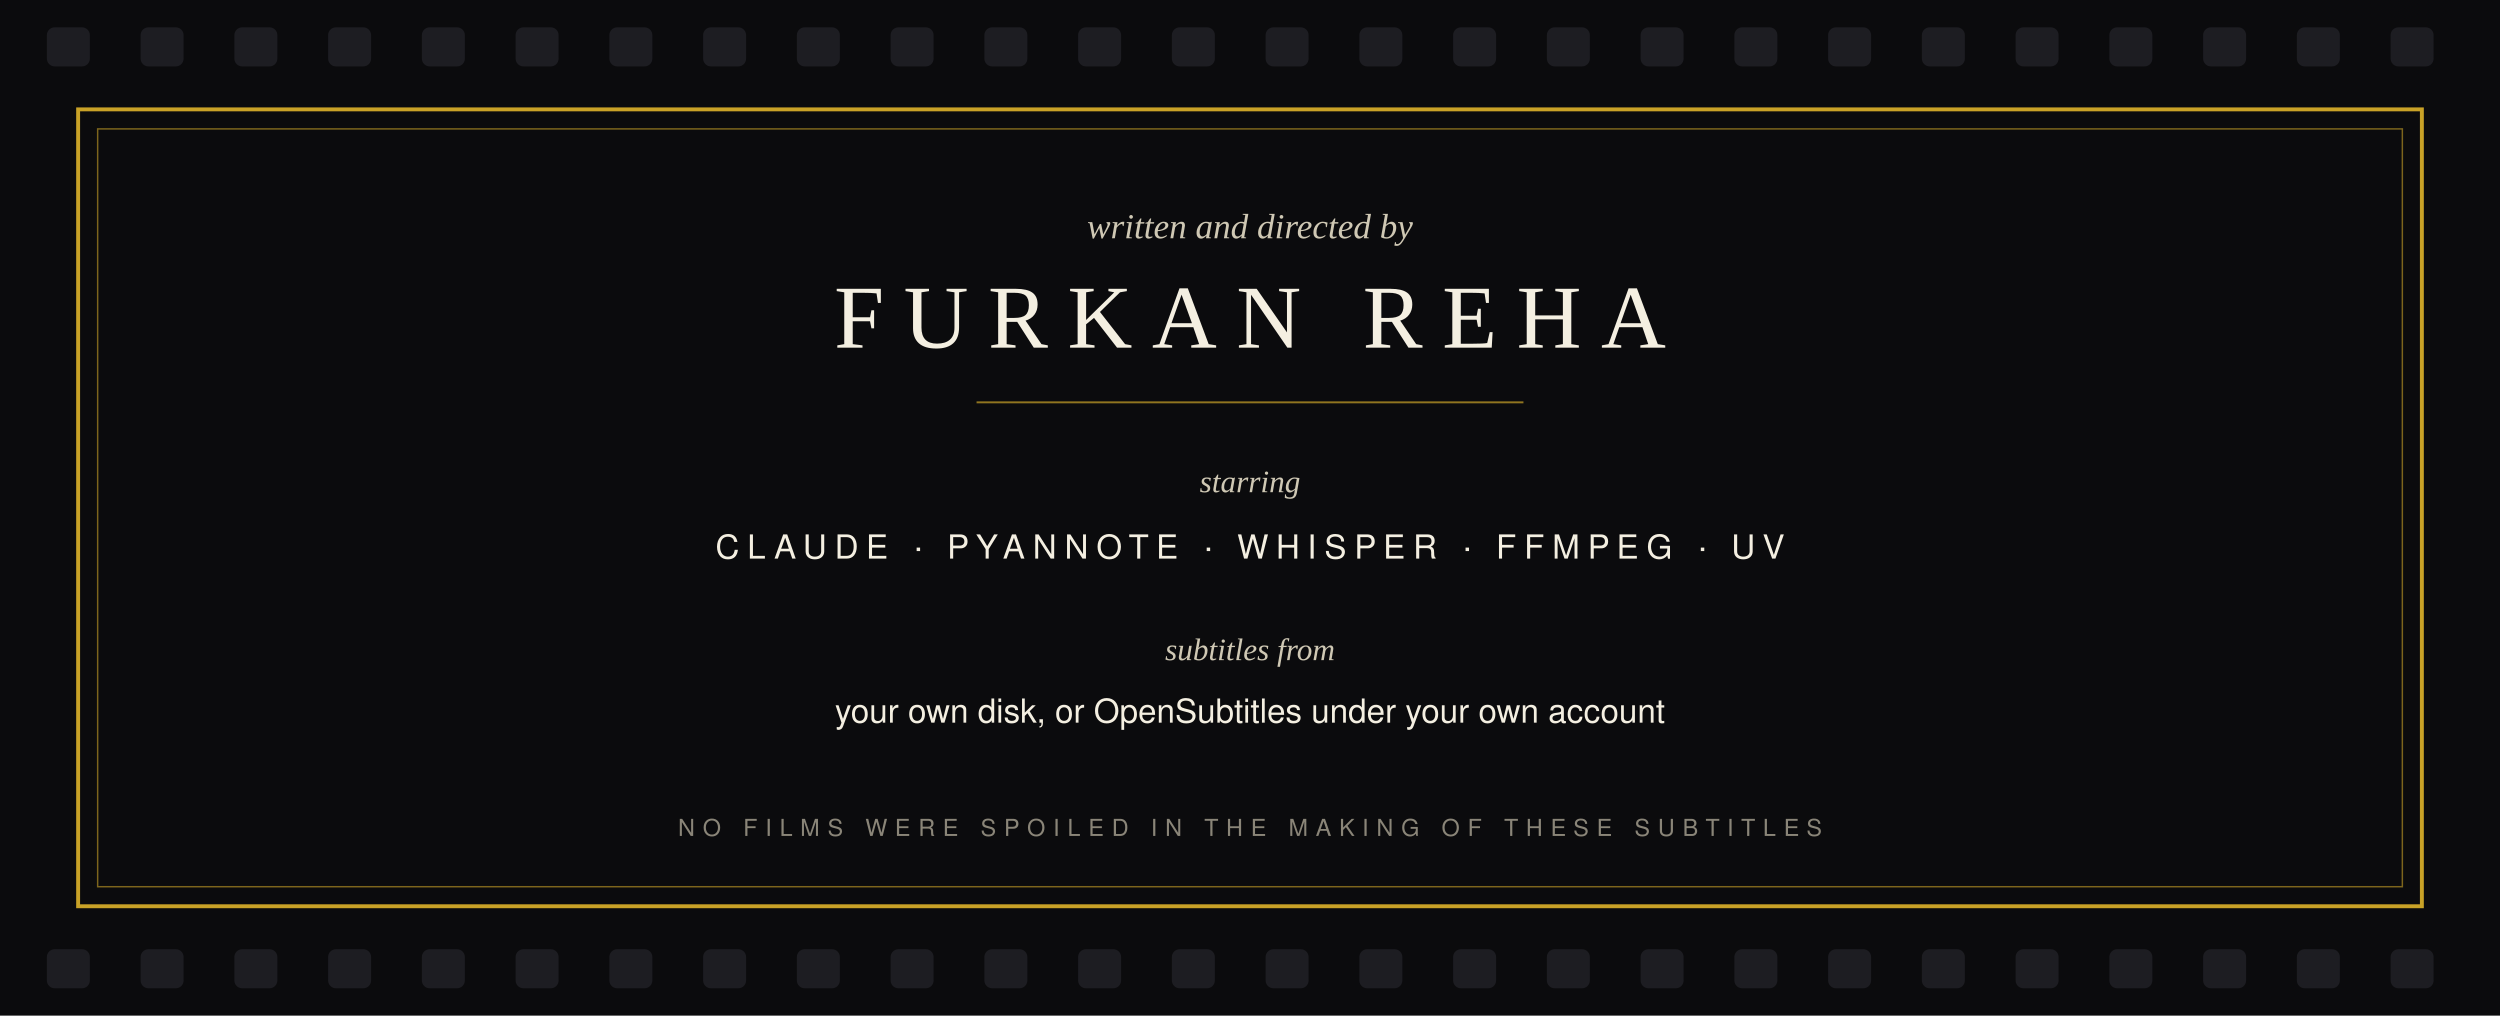
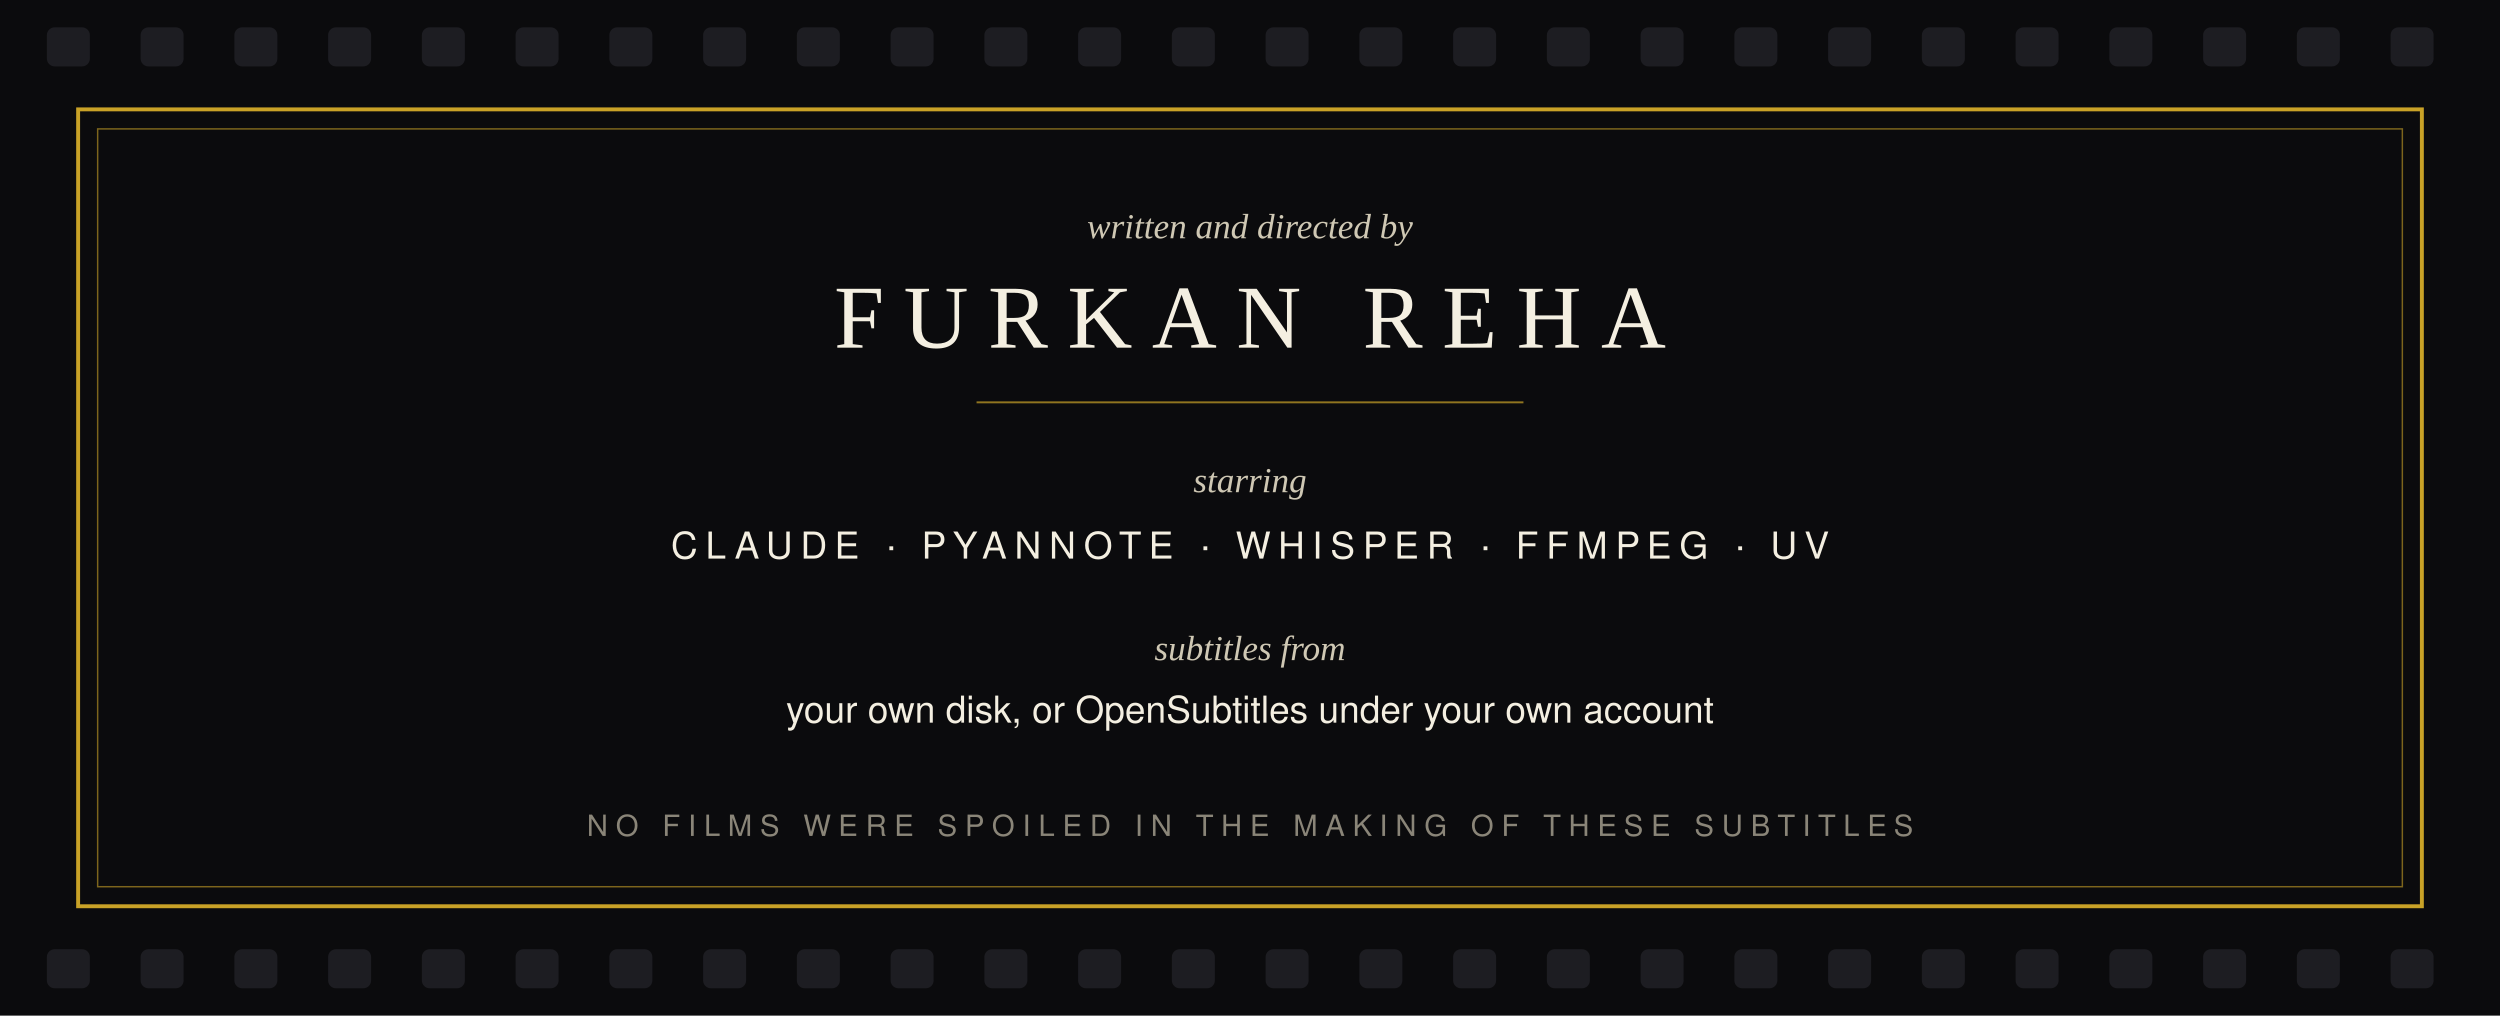
<svg xmlns="http://www.w3.org/2000/svg" viewBox="0 0 1280 520" width="1280" height="520" role="img" aria-labelledby="t d">
  <rect width="1280" height="520" fill="#0b0b0d" />
  <rect x="24" y="14" width="22" height="20" rx="4" fill="#1d1d22" />
  <rect x="72" y="14" width="22" height="20" rx="4" fill="#1d1d22" />
  <rect x="120" y="14" width="22" height="20" rx="4" fill="#1d1d22" />
  <rect x="168" y="14" width="22" height="20" rx="4" fill="#1d1d22" />
  <rect x="216" y="14" width="22" height="20" rx="4" fill="#1d1d22" />
  <rect x="264" y="14" width="22" height="20" rx="4" fill="#1d1d22" />
  <rect x="312" y="14" width="22" height="20" rx="4" fill="#1d1d22" />
  <rect x="360" y="14" width="22" height="20" rx="4" fill="#1d1d22" />
  <rect x="408" y="14" width="22" height="20" rx="4" fill="#1d1d22" />
  <rect x="456" y="14" width="22" height="20" rx="4" fill="#1d1d22" />
  <rect x="504" y="14" width="22" height="20" rx="4" fill="#1d1d22" />
  <rect x="552" y="14" width="22" height="20" rx="4" fill="#1d1d22" />
  <rect x="600" y="14" width="22" height="20" rx="4" fill="#1d1d22" />
  <rect x="648" y="14" width="22" height="20" rx="4" fill="#1d1d22" />
  <rect x="696" y="14" width="22" height="20" rx="4" fill="#1d1d22" />
  <rect x="744" y="14" width="22" height="20" rx="4" fill="#1d1d22" />
  <rect x="792" y="14" width="22" height="20" rx="4" fill="#1d1d22" />
  <rect x="840" y="14" width="22" height="20" rx="4" fill="#1d1d22" />
  <rect x="888" y="14" width="22" height="20" rx="4" fill="#1d1d22" />
  <rect x="936" y="14" width="22" height="20" rx="4" fill="#1d1d22" />
  <rect x="984" y="14" width="22" height="20" rx="4" fill="#1d1d22" />
  <rect x="1032" y="14" width="22" height="20" rx="4" fill="#1d1d22" />
  <rect x="1080" y="14" width="22" height="20" rx="4" fill="#1d1d22" />
  <rect x="1128" y="14" width="22" height="20" rx="4" fill="#1d1d22" />
  <rect x="1176" y="14" width="22" height="20" rx="4" fill="#1d1d22" />
  <rect x="1224" y="14" width="22" height="20" rx="4" fill="#1d1d22" />
  <rect x="24" y="486" width="22" height="20" rx="4" fill="#1d1d22" />
  <rect x="72" y="486" width="22" height="20" rx="4" fill="#1d1d22" />
  <rect x="120" y="486" width="22" height="20" rx="4" fill="#1d1d22" />
  <rect x="168" y="486" width="22" height="20" rx="4" fill="#1d1d22" />
  <rect x="216" y="486" width="22" height="20" rx="4" fill="#1d1d22" />
  <rect x="264" y="486" width="22" height="20" rx="4" fill="#1d1d22" />
  <rect x="312" y="486" width="22" height="20" rx="4" fill="#1d1d22" />
  <rect x="360" y="486" width="22" height="20" rx="4" fill="#1d1d22" />
  <rect x="408" y="486" width="22" height="20" rx="4" fill="#1d1d22" />
  <rect x="456" y="486" width="22" height="20" rx="4" fill="#1d1d22" />
  <rect x="504" y="486" width="22" height="20" rx="4" fill="#1d1d22" />
  <rect x="552" y="486" width="22" height="20" rx="4" fill="#1d1d22" />
  <rect x="600" y="486" width="22" height="20" rx="4" fill="#1d1d22" />
  <rect x="648" y="486" width="22" height="20" rx="4" fill="#1d1d22" />
  <rect x="696" y="486" width="22" height="20" rx="4" fill="#1d1d22" />
  <rect x="744" y="486" width="22" height="20" rx="4" fill="#1d1d22" />
  <rect x="792" y="486" width="22" height="20" rx="4" fill="#1d1d22" />
  <rect x="840" y="486" width="22" height="20" rx="4" fill="#1d1d22" />
  <rect x="888" y="486" width="22" height="20" rx="4" fill="#1d1d22" />
  <rect x="936" y="486" width="22" height="20" rx="4" fill="#1d1d22" />
  <rect x="984" y="486" width="22" height="20" rx="4" fill="#1d1d22" />
  <rect x="1032" y="486" width="22" height="20" rx="4" fill="#1d1d22" />
  <rect x="1080" y="486" width="22" height="20" rx="4" fill="#1d1d22" />
  <rect x="1128" y="486" width="22" height="20" rx="4" fill="#1d1d22" />
  <rect x="1176" y="486" width="22" height="20" rx="4" fill="#1d1d22" />
  <rect x="1224" y="486" width="22" height="20" rx="4" fill="#1d1d22" />
  <rect x="40" y="56" width="1200" height="408" fill="none" stroke="#c9a227" stroke-width="2" />
  <rect x="50" y="66" width="1180" height="388" fill="none" stroke="#c9a227" stroke-width="0.75" opacity="0.6" />
  <text x="640.0" y="122" text-anchor="middle" font-family="Georgia, 'Times New Roman', Times, serif" font-size="18" font-style="italic" fill="#cfc8b4">written and directed by</text>
  <text x="640.0" y="178" text-anchor="middle" font-family="Georgia, 'Times New Roman', Times, serif" font-size="46" letter-spacing="10" fill="#f4efe1">FURKAN REHA</text>
  <line x1="500.0" y1="206" x2="780.0" y2="206" stroke="#c9a227" stroke-width="1" opacity="0.7" />
-   <text x="640.0" y="252" text-anchor="middle" font-family="Georgia, 'Times New Roman', Times, serif" font-size="16" font-style="italic" fill="#cfc8b4">starring</text>
-   <text x="640.0" y="286" text-anchor="middle" font-family="-apple-system, 'Segoe UI', Helvetica, Arial, sans-serif" font-size="17" letter-spacing="4" fill="#f4efe1">CLAUDE  ·  PYANNOTE  ·  WHISPER  ·  FFMPEG  ·  UV</text>
-   <text x="640.0" y="338" text-anchor="middle" font-family="Georgia, 'Times New Roman', Times, serif" font-size="16" font-style="italic" fill="#cfc8b4">subtitles from</text>
-   <text x="640.0" y="370" text-anchor="middle" font-family="-apple-system, 'Segoe UI', Helvetica, Arial, sans-serif" font-size="17" fill="#f4efe1">your own disk, or OpenSubtitles under your own account</text>
-   <text x="640.0" y="428" text-anchor="middle" font-family="-apple-system, 'Segoe UI', Helvetica, Arial, sans-serif" font-size="12" letter-spacing="4" fill="#8a8578">NO FILMS WERE SPOILED IN THE MAKING OF THESE SUBTITLES</text>
+   <text x="640.0" y="252" text-anchor="middle" font-family="Georgia, 'Times New Roman', Times, serif" font-size="18" font-style="italic" fill="#cfc8b4">starring</text>
+   <text x="640.0" y="286" text-anchor="middle" font-family="-apple-system, 'Segoe UI', Helvetica, Arial, sans-serif" font-size="19" letter-spacing="4" fill="#f4efe1">CLAUDE  ·  PYANNOTE  ·  WHISPER  ·  FFMPEG  ·  UV</text>
+   <text x="640.0" y="338" text-anchor="middle" font-family="Georgia, 'Times New Roman', Times, serif" font-size="18" font-style="italic" fill="#cfc8b4">subtitles from</text>
+   <text x="640.0" y="370" text-anchor="middle" font-family="-apple-system, 'Segoe UI', Helvetica, Arial, sans-serif" font-size="19" fill="#f4efe1">your own disk, or OpenSubtitles under your own account</text>
+   <text x="640.0" y="428" text-anchor="middle" font-family="-apple-system, 'Segoe UI', Helvetica, Arial, sans-serif" font-size="15" letter-spacing="4" fill="#8a8578">NO FILMS WERE SPOILED IN THE MAKING OF THESE SUBTITLES</text>
</svg>
